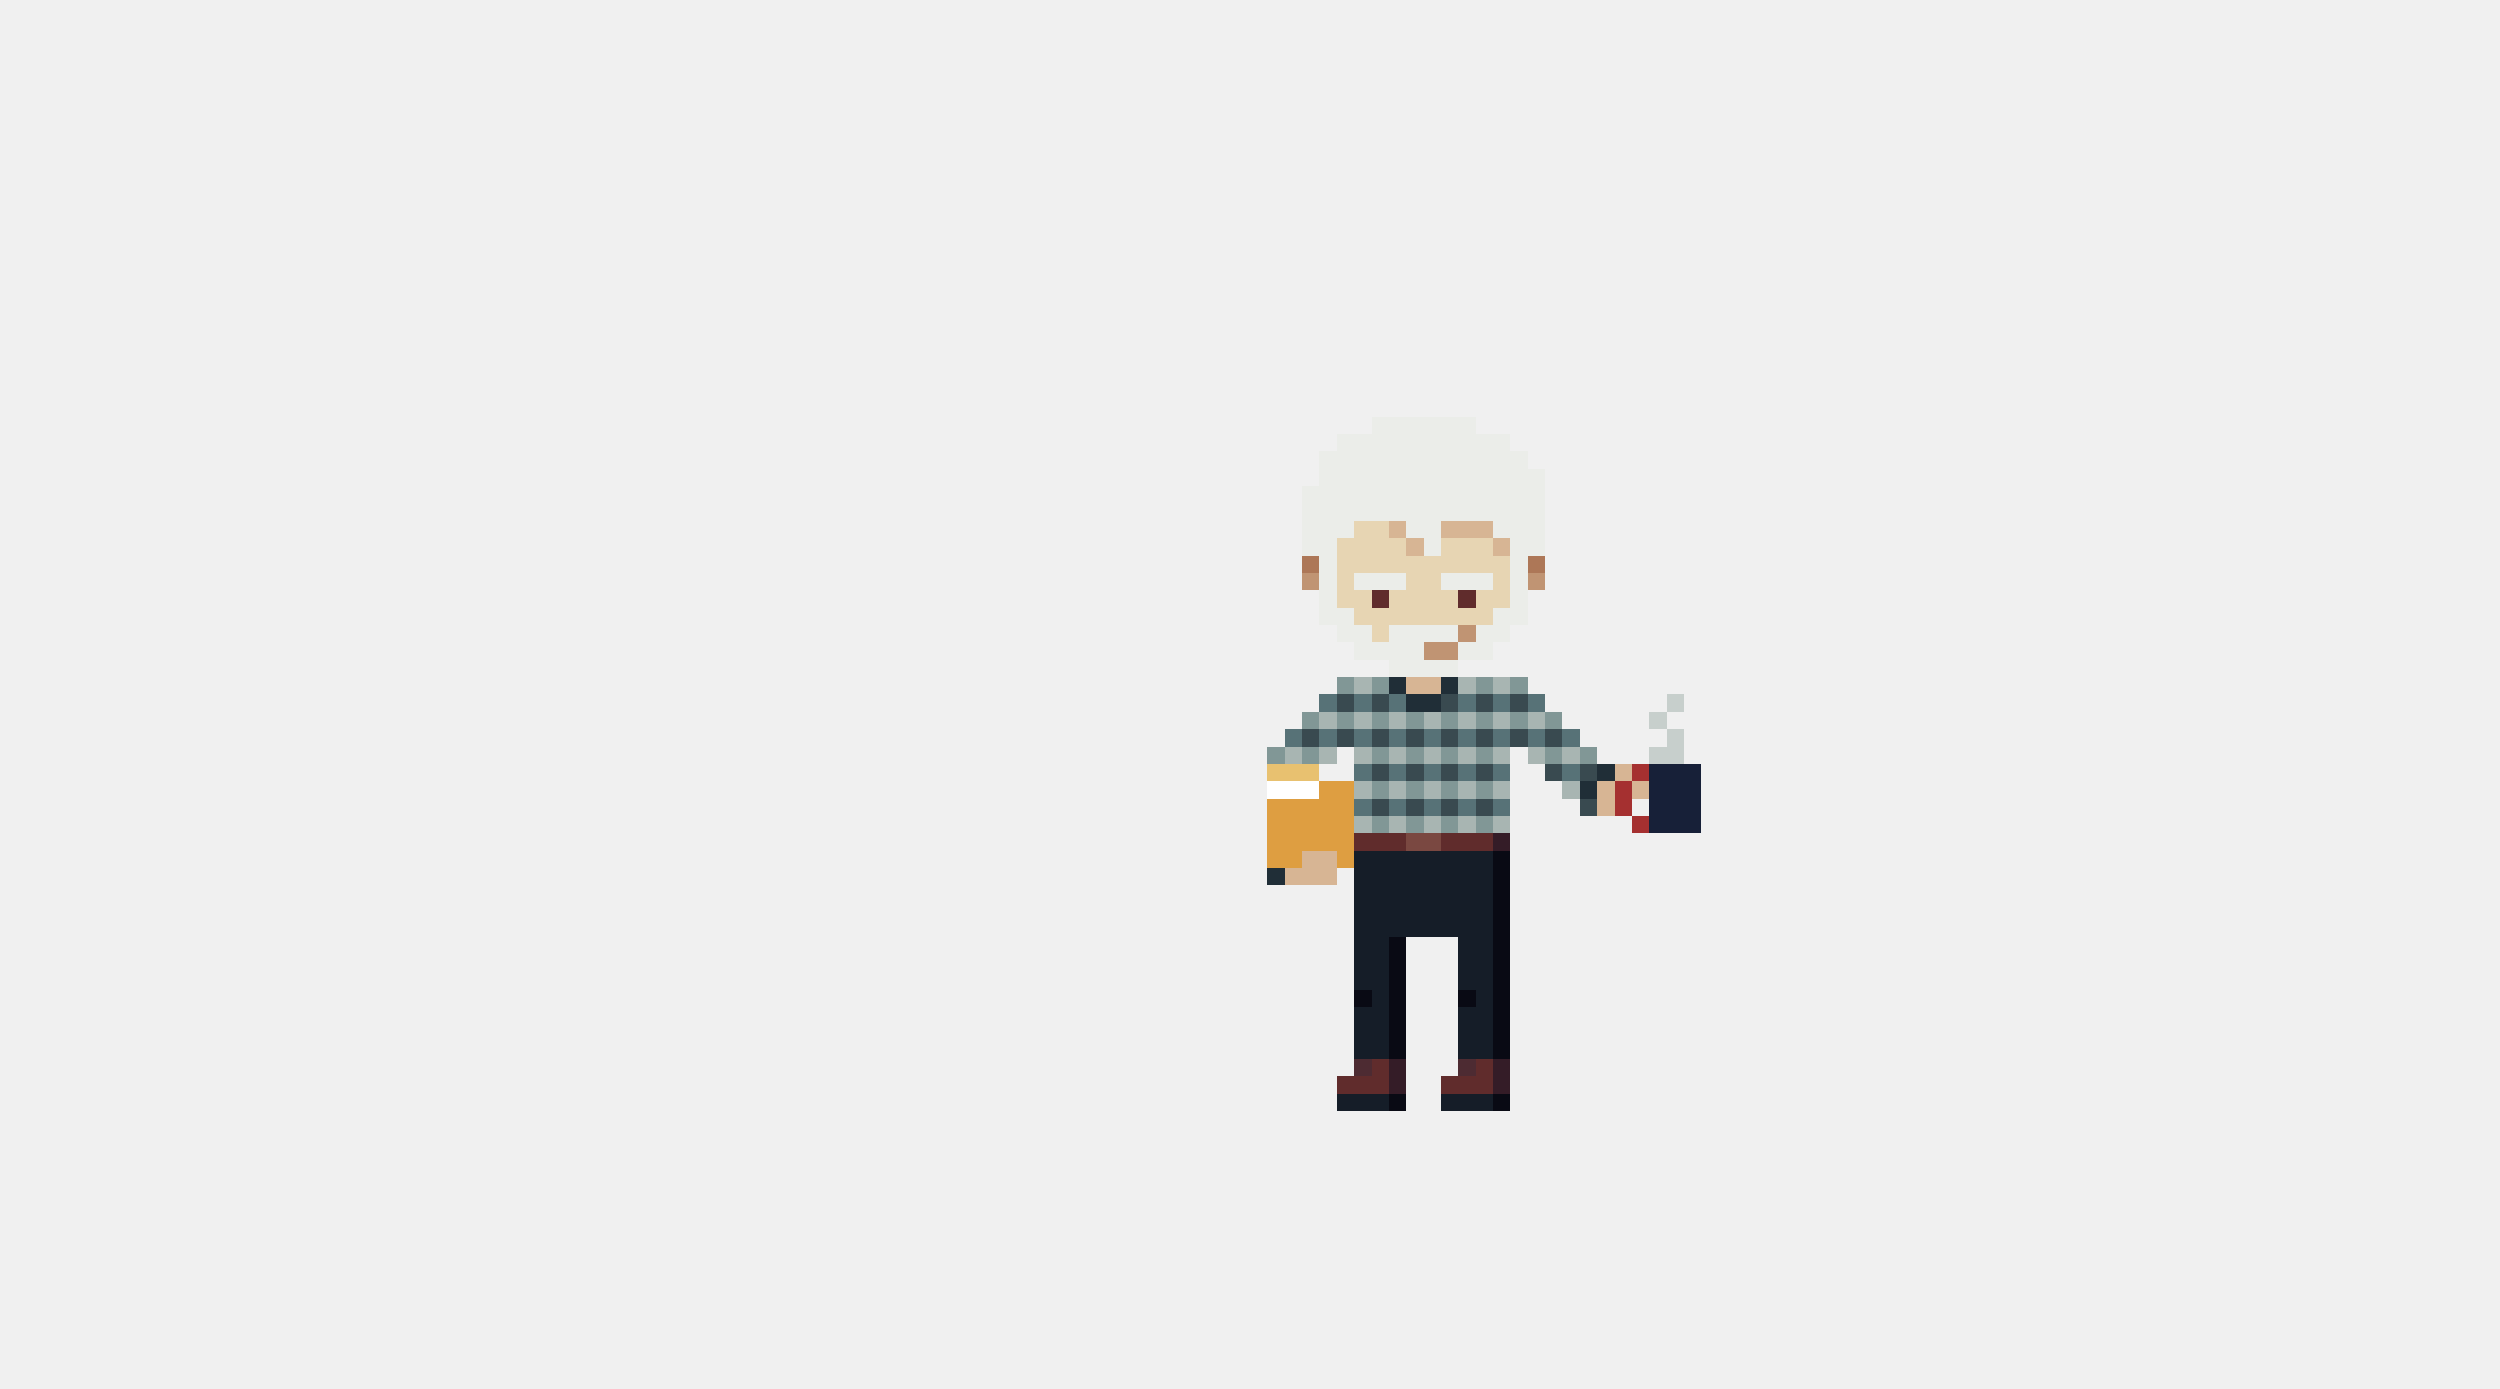
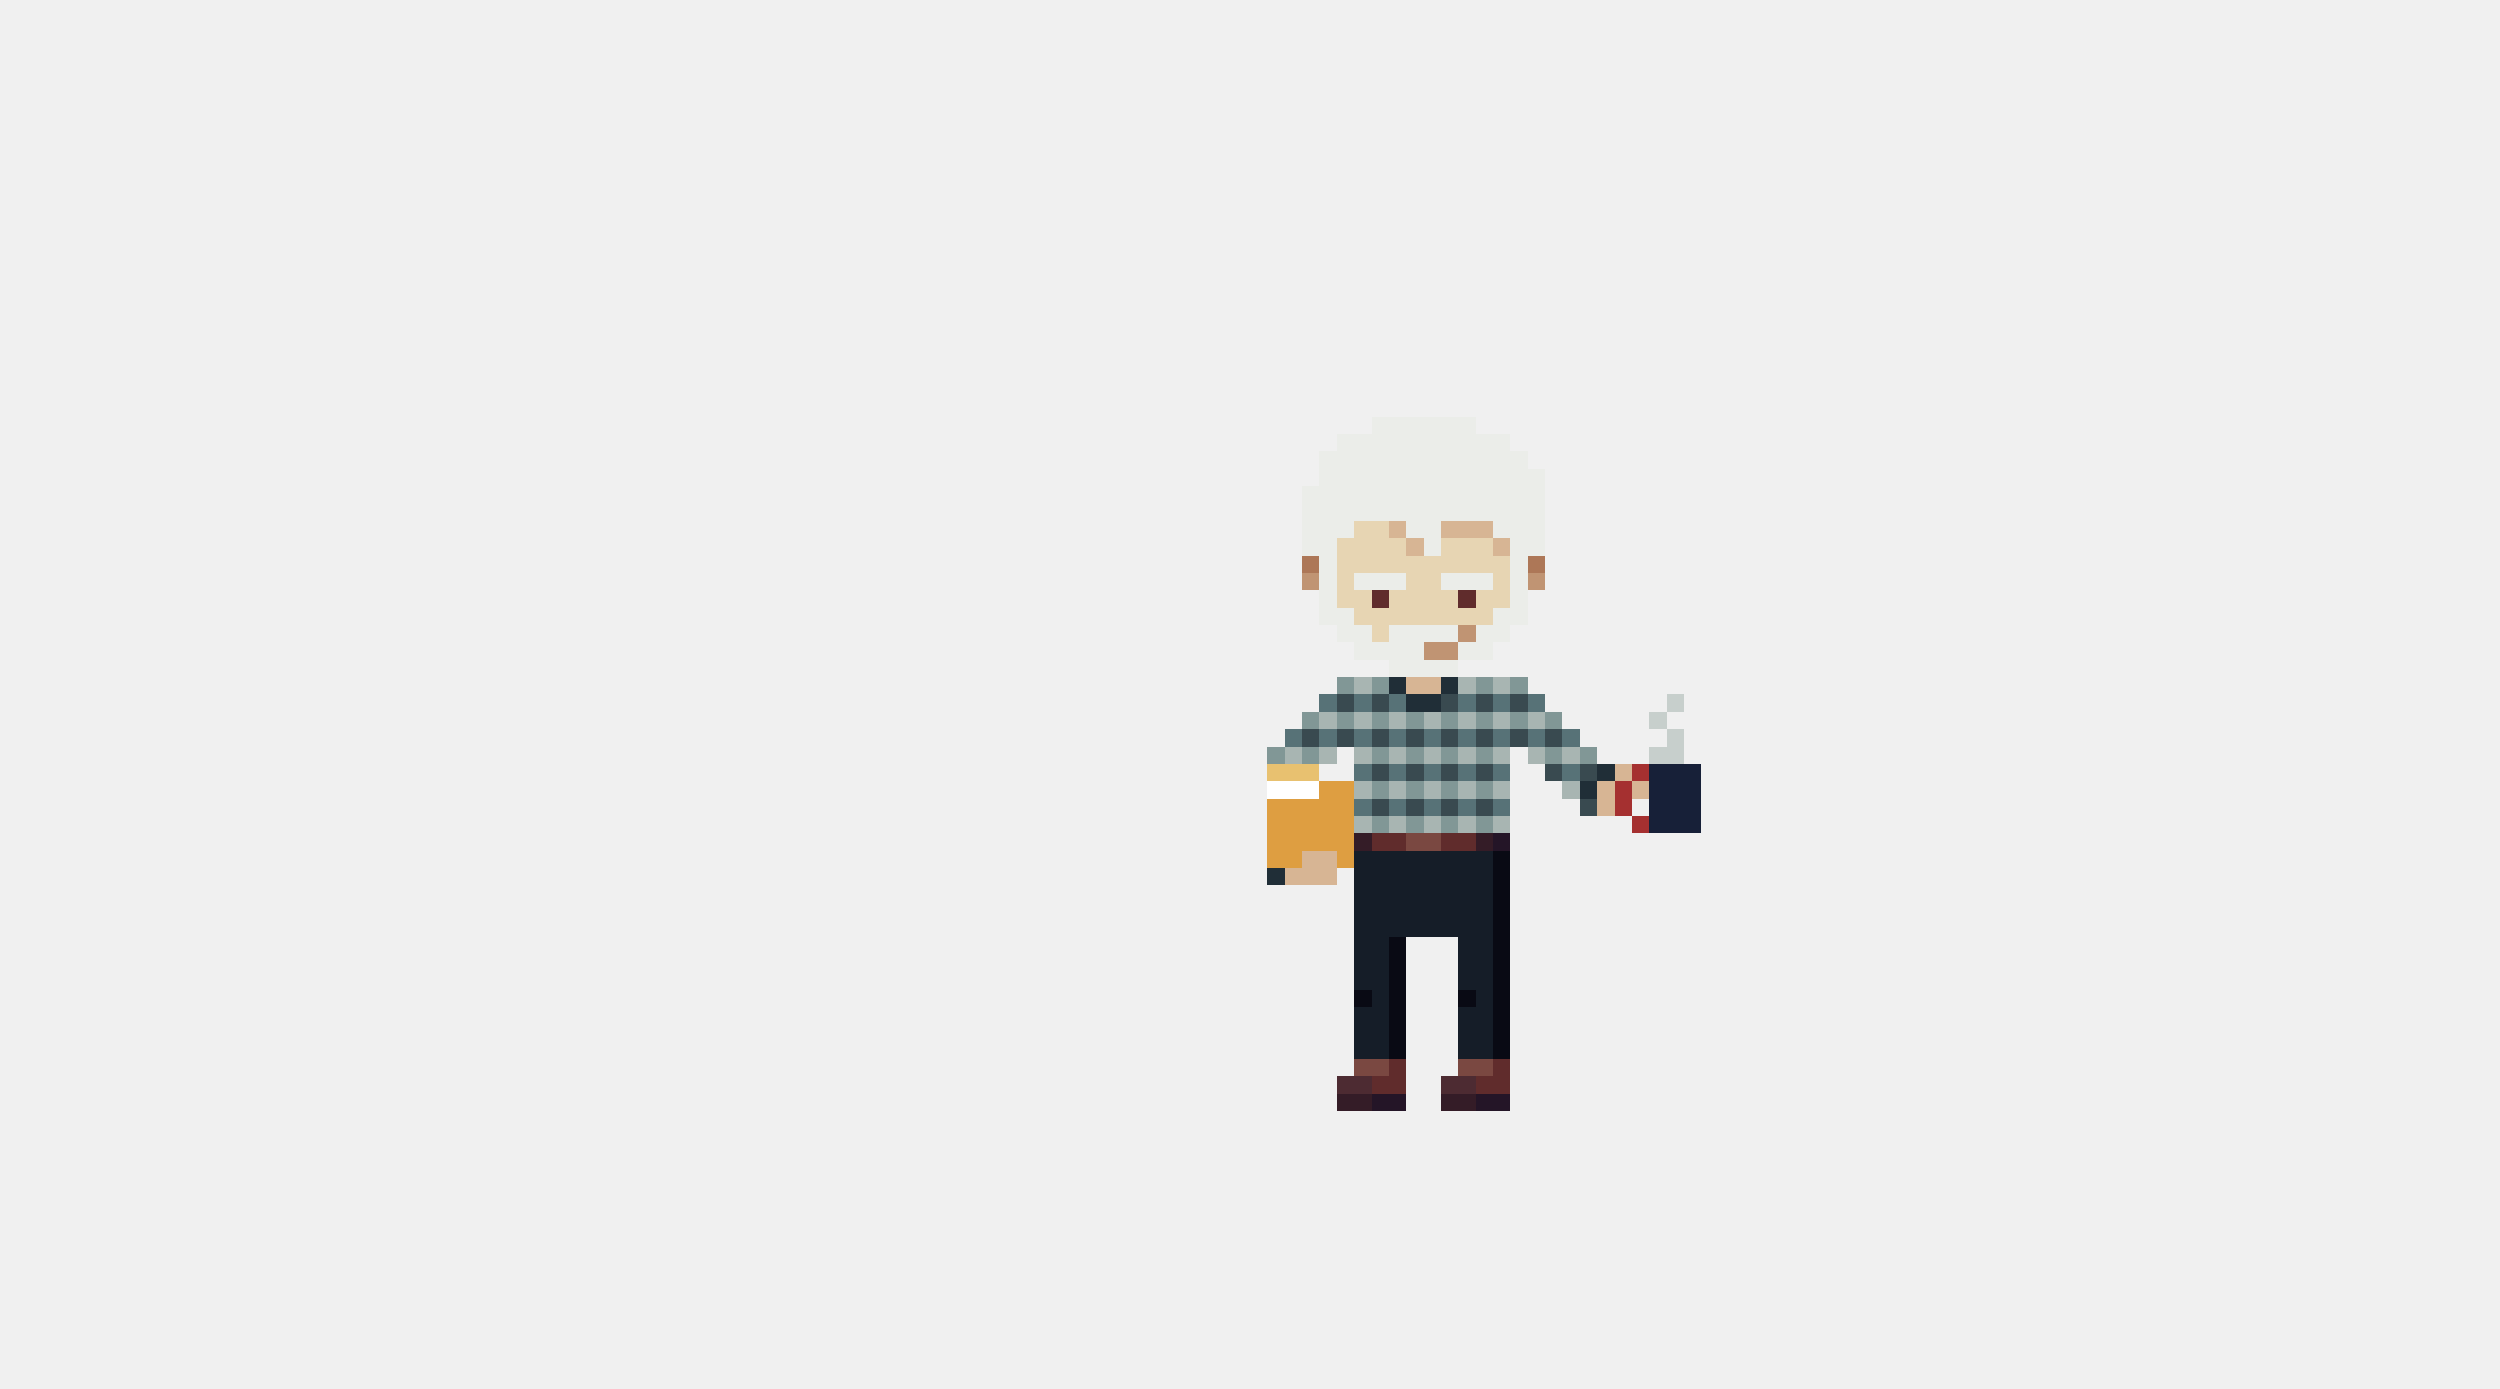
<svg xmlns="http://www.w3.org/2000/svg" version="1.1" width="144" height="80" shape-rendering="crispEdges">
  <rect x="79" y="24" width="1" height="1" fill="#EBEDE9" />
  <rect x="80" y="24" width="1" height="1" fill="#EBEDE9" />
  <rect x="81" y="24" width="1" height="1" fill="#EBEDE9" />
  <rect x="82" y="24" width="1" height="1" fill="#EBEDE9" />
  <rect x="83" y="24" width="1" height="1" fill="#EBEDE9" />
  <rect x="84" y="24" width="1" height="1" fill="#EBEDE9" />
  <rect x="77" y="25" width="1" height="1" fill="#EBEDE9" />
  <rect x="78" y="25" width="1" height="1" fill="#EBEDE9" />
  <rect x="79" y="25" width="1" height="1" fill="#EBEDE9" />
  <rect x="80" y="25" width="1" height="1" fill="#EBEDE9" />
  <rect x="81" y="25" width="1" height="1" fill="#EBEDE9" />
  <rect x="82" y="25" width="1" height="1" fill="#EBEDE9" />
  <rect x="83" y="25" width="1" height="1" fill="#EBEDE9" />
  <rect x="84" y="25" width="1" height="1" fill="#EBEDE9" />
  <rect x="85" y="25" width="1" height="1" fill="#EBEDE9" />
  <rect x="86" y="25" width="1" height="1" fill="#EBEDE9" />
  <rect x="76" y="26" width="1" height="1" fill="#EBEDE9" />
  <rect x="77" y="26" width="1" height="1" fill="#EBEDE9" />
  <rect x="78" y="26" width="1" height="1" fill="#EBEDE9" />
  <rect x="79" y="26" width="1" height="1" fill="#EBEDE9" />
  <rect x="80" y="26" width="1" height="1" fill="#EBEDE9" />
  <rect x="81" y="26" width="1" height="1" fill="#EBEDE9" />
  <rect x="82" y="26" width="1" height="1" fill="#EBEDE9" />
  <rect x="83" y="26" width="1" height="1" fill="#EBEDE9" />
  <rect x="84" y="26" width="1" height="1" fill="#EBEDE9" />
  <rect x="85" y="26" width="1" height="1" fill="#EBEDE9" />
  <rect x="86" y="26" width="1" height="1" fill="#EBEDE9" />
  <rect x="87" y="26" width="1" height="1" fill="#EBEDE9" />
  <rect x="76" y="27" width="1" height="1" fill="#EBEDE9" />
  <rect x="77" y="27" width="1" height="1" fill="#EBEDE9" />
  <rect x="78" y="27" width="1" height="1" fill="#EBEDE9" />
  <rect x="79" y="27" width="1" height="1" fill="#EBEDE9" />
  <rect x="80" y="27" width="1" height="1" fill="#EBEDE9" />
  <rect x="81" y="27" width="1" height="1" fill="#EBEDE9" />
  <rect x="82" y="27" width="1" height="1" fill="#EBEDE9" />
  <rect x="83" y="27" width="1" height="1" fill="#EBEDE9" />
  <rect x="84" y="27" width="1" height="1" fill="#EBEDE9" />
  <rect x="85" y="27" width="1" height="1" fill="#EBEDE9" />
  <rect x="86" y="27" width="1" height="1" fill="#EBEDE9" />
  <rect x="87" y="27" width="1" height="1" fill="#EBEDE9" />
  <rect x="88" y="27" width="1" height="1" fill="#EBEDE9" />
  <rect x="75" y="28" width="1" height="1" fill="#EBEDE9" />
  <rect x="76" y="28" width="1" height="1" fill="#EBEDE9" />
  <rect x="77" y="28" width="1" height="1" fill="#EBEDE9" />
  <rect x="78" y="28" width="1" height="1" fill="#EBEDE9" />
  <rect x="79" y="28" width="1" height="1" fill="#EBEDE9" />
  <rect x="80" y="28" width="1" height="1" fill="#EBEDE9" />
  <rect x="81" y="28" width="1" height="1" fill="#EBEDE9" />
  <rect x="82" y="28" width="1" height="1" fill="#EBEDE9" />
  <rect x="83" y="28" width="1" height="1" fill="#EBEDE9" />
  <rect x="84" y="28" width="1" height="1" fill="#EBEDE9" />
  <rect x="85" y="28" width="1" height="1" fill="#EBEDE9" />
  <rect x="86" y="28" width="1" height="1" fill="#EBEDE9" />
  <rect x="87" y="28" width="1" height="1" fill="#EBEDE9" />
  <rect x="88" y="28" width="1" height="1" fill="#EBEDE9" />
  <rect x="75" y="29" width="1" height="1" fill="#EBEDE9" />
  <rect x="76" y="29" width="1" height="1" fill="#EBEDE9" />
  <rect x="77" y="29" width="1" height="1" fill="#EBEDE9" />
  <rect x="78" y="29" width="1" height="1" fill="#EBEDE9" />
  <rect x="79" y="29" width="1" height="1" fill="#EBEDE9" />
  <rect x="80" y="29" width="1" height="1" fill="#EBEDE9" />
  <rect x="81" y="29" width="1" height="1" fill="#EBEDE9" />
  <rect x="82" y="29" width="1" height="1" fill="#EBEDE9" />
  <rect x="83" y="29" width="1" height="1" fill="#EBEDE9" />
  <rect x="84" y="29" width="1" height="1" fill="#EBEDE9" />
  <rect x="85" y="29" width="1" height="1" fill="#EBEDE9" />
  <rect x="86" y="29" width="1" height="1" fill="#EBEDE9" />
  <rect x="87" y="29" width="1" height="1" fill="#EBEDE9" />
  <rect x="88" y="29" width="1" height="1" fill="#EBEDE9" />
  <rect x="75" y="30" width="1" height="1" fill="#EBEDE9" />
  <rect x="76" y="30" width="1" height="1" fill="#EBEDE9" />
  <rect x="77" y="30" width="1" height="1" fill="#EBEDE9" />
  <rect x="78" y="30" width="1" height="1" fill="#E7D5B3" />
  <rect x="79" y="30" width="1" height="1" fill="#E7D5B3" />
  <rect x="80" y="30" width="1" height="1" fill="#D7B594" />
  <rect x="81" y="30" width="1" height="1" fill="#EBEDE9" />
  <rect x="82" y="30" width="1" height="1" fill="#EBEDE9" />
  <rect x="83" y="30" width="1" height="1" fill="#D7B594" />
  <rect x="84" y="30" width="1" height="1" fill="#D7B594" />
  <rect x="85" y="30" width="1" height="1" fill="#D7B594" />
  <rect x="86" y="30" width="1" height="1" fill="#EBEDE9" />
  <rect x="87" y="30" width="1" height="1" fill="#EBEDE9" />
  <rect x="88" y="30" width="1" height="1" fill="#EBEDE9" />
  <rect x="75" y="31" width="1" height="1" fill="#EBEDE9" />
  <rect x="76" y="31" width="1" height="1" fill="#EBEDE9" />
  <rect x="77" y="31" width="1" height="1" fill="#E7D5B3" />
  <rect x="78" y="31" width="1" height="1" fill="#E7D5B3" />
  <rect x="79" y="31" width="1" height="1" fill="#E7D5B3" />
  <rect x="80" y="31" width="1" height="1" fill="#E7D5B3" />
  <rect x="81" y="31" width="1" height="1" fill="#D7B594" />
  <rect x="82" y="31" width="1" height="1" fill="#EBEDE9" />
  <rect x="83" y="31" width="1" height="1" fill="#E7D5B3" />
  <rect x="84" y="31" width="1" height="1" fill="#E7D5B3" />
  <rect x="85" y="31" width="1" height="1" fill="#E7D5B3" />
  <rect x="86" y="31" width="1" height="1" fill="#D7B594" />
  <rect x="87" y="31" width="1" height="1" fill="#EBEDE9" />
  <rect x="88" y="31" width="1" height="1" fill="#EBEDE9" />
  <rect x="75" y="32" width="1" height="1" fill="#AD7757" />
  <rect x="76" y="32" width="1" height="1" fill="#EBEDE9" />
  <rect x="77" y="32" width="1" height="1" fill="#E7D5B3" />
  <rect x="78" y="32" width="1" height="1" fill="#E7D5B3" />
  <rect x="79" y="32" width="1" height="1" fill="#E7D5B3" />
  <rect x="80" y="32" width="1" height="1" fill="#E7D5B3" />
  <rect x="81" y="32" width="1" height="1" fill="#E7D5B3" />
  <rect x="82" y="32" width="1" height="1" fill="#E7D5B3" />
  <rect x="83" y="32" width="1" height="1" fill="#E7D5B3" />
  <rect x="84" y="32" width="1" height="1" fill="#E7D5B3" />
  <rect x="85" y="32" width="1" height="1" fill="#E7D5B3" />
  <rect x="86" y="32" width="1" height="1" fill="#E7D5B3" />
  <rect x="87" y="32" width="1" height="1" fill="#EBEDE9" />
  <rect x="88" y="32" width="1" height="1" fill="#AD7757" />
  <rect x="75" y="33" width="1" height="1" fill="#C09473" />
  <rect x="76" y="33" width="1" height="1" fill="#EBEDE9" />
  <rect x="77" y="33" width="1" height="1" fill="#E7D5B3" />
  <rect x="78" y="33" width="1" height="1" fill="#EBEDE9" />
  <rect x="79" y="33" width="1" height="1" fill="#EBEDE9" />
  <rect x="80" y="33" width="1" height="1" fill="#EBEDE9" />
  <rect x="81" y="33" width="1" height="1" fill="#E7D5B3" />
  <rect x="82" y="33" width="1" height="1" fill="#E7D5B3" />
  <rect x="83" y="33" width="1" height="1" fill="#EBEDE9" />
  <rect x="84" y="33" width="1" height="1" fill="#EBEDE9" />
  <rect x="85" y="33" width="1" height="1" fill="#EBEDE9" />
  <rect x="86" y="33" width="1" height="1" fill="#E7D5B3" />
  <rect x="87" y="33" width="1" height="1" fill="#EBEDE9" />
  <rect x="88" y="33" width="1" height="1" fill="#C09473" />
  <rect x="76" y="34" width="1" height="1" fill="#EBEDE9" />
  <rect x="77" y="34" width="1" height="1" fill="#E7D5B3" />
  <rect x="78" y="34" width="1" height="1" fill="#E7D5B3" />
  <rect x="79" y="34" width="1" height="1" fill="#602C2C" />
  <rect x="80" y="34" width="1" height="1" fill="#E7D5B3" />
  <rect x="81" y="34" width="1" height="1" fill="#E7D5B3" />
  <rect x="82" y="34" width="1" height="1" fill="#E7D5B3" />
  <rect x="83" y="34" width="1" height="1" fill="#E7D5B3" />
  <rect x="84" y="34" width="1" height="1" fill="#602C2C" />
  <rect x="85" y="34" width="1" height="1" fill="#E7D5B3" />
  <rect x="86" y="34" width="1" height="1" fill="#E7D5B3" />
  <rect x="87" y="34" width="1" height="1" fill="#EBEDE9" />
  <rect x="76" y="35" width="1" height="1" fill="#EBEDE9" />
  <rect x="77" y="35" width="1" height="1" fill="#EBEDE9" />
  <rect x="78" y="35" width="1" height="1" fill="#E7D5B3" />
  <rect x="79" y="35" width="1" height="1" fill="#E7D5B3" />
  <rect x="80" y="35" width="1" height="1" fill="#E7D5B3" />
  <rect x="81" y="35" width="1" height="1" fill="#E7D5B3" />
  <rect x="82" y="35" width="1" height="1" fill="#E7D5B3" />
  <rect x="83" y="35" width="1" height="1" fill="#E7D5B3" />
  <rect x="84" y="35" width="1" height="1" fill="#E7D5B3" />
  <rect x="85" y="35" width="1" height="1" fill="#E7D5B3" />
  <rect x="86" y="35" width="1" height="1" fill="#EBEDE9" />
  <rect x="87" y="35" width="1" height="1" fill="#EBEDE9" />
  <rect x="77" y="36" width="1" height="1" fill="#EBEDE9" />
  <rect x="78" y="36" width="1" height="1" fill="#EBEDE9" />
  <rect x="79" y="36" width="1" height="1" fill="#E7D5B3" />
  <rect x="80" y="36" width="1" height="1" fill="#EBEDE9" />
  <rect x="81" y="36" width="1" height="1" fill="#EBEDE9" />
  <rect x="82" y="36" width="1" height="1" fill="#EBEDE9" />
  <rect x="83" y="36" width="1" height="1" fill="#EBEDE9" />
  <rect x="84" y="36" width="1" height="1" fill="#C09473" />
  <rect x="85" y="36" width="1" height="1" fill="#EBEDE9" />
  <rect x="86" y="36" width="1" height="1" fill="#EBEDE9" />
  <rect x="78" y="37" width="1" height="1" fill="#EBEDE9" />
  <rect x="79" y="37" width="1" height="1" fill="#EBEDE9" />
  <rect x="80" y="37" width="1" height="1" fill="#EBEDE9" />
  <rect x="81" y="37" width="1" height="1" fill="#EBEDE9" />
  <rect x="82" y="37" width="1" height="1" fill="#C09473" />
  <rect x="83" y="37" width="1" height="1" fill="#C09473" />
  <rect x="84" y="37" width="1" height="1" fill="#EBEDE9" />
  <rect x="85" y="37" width="1" height="1" fill="#EBEDE9" />
  <rect x="80" y="38" width="1" height="1" fill="#EBEDE9" />
  <rect x="81" y="38" width="1" height="1" fill="#EBEDE9" />
  <rect x="82" y="38" width="1" height="1" fill="#EBEDE9" />
  <rect x="83" y="38" width="1" height="1" fill="#EBEDE9" />
  <rect x="77" y="39" width="1" height="1" fill="#819796" />
  <rect x="78" y="39" width="1" height="1" fill="#A8B5B2" />
  <rect x="79" y="39" width="1" height="1" fill="#819796" />
  <rect x="80" y="39" width="1" height="1" fill="#202E37" />
  <rect x="81" y="39" width="1" height="1" fill="#D7B594" />
  <rect x="82" y="39" width="1" height="1" fill="#D7B594" />
  <rect x="83" y="39" width="1" height="1" fill="#202E37" />
  <rect x="84" y="39" width="1" height="1" fill="#A8B5B2" />
  <rect x="85" y="39" width="1" height="1" fill="#819796" />
  <rect x="86" y="39" width="1" height="1" fill="#A8B5B2" />
  <rect x="87" y="39" width="1" height="1" fill="#819796" />
  <rect x="76" y="40" width="1" height="1" fill="#577277" />
  <rect x="77" y="40" width="1" height="1" fill="#394A50" />
  <rect x="78" y="40" width="1" height="1" fill="#577277" />
  <rect x="79" y="40" width="1" height="1" fill="#394A50" />
  <rect x="80" y="40" width="1" height="1" fill="#577277" />
  <rect x="81" y="40" width="1" height="1" fill="#202E37" />
  <rect x="82" y="40" width="1" height="1" fill="#202E37" />
  <rect x="83" y="40" width="1" height="1" fill="#394A50" />
  <rect x="84" y="40" width="1" height="1" fill="#577277" />
  <rect x="85" y="40" width="1" height="1" fill="#394A50" />
  <rect x="86" y="40" width="1" height="1" fill="#577277" />
  <rect x="87" y="40" width="1" height="1" fill="#394A50" />
  <rect x="88" y="40" width="1" height="1" fill="#577277" />
  <rect x="96" y="40" width="1" height="1" fill="#C7CFCC" />
  <rect x="75" y="41" width="1" height="1" fill="#819796" />
  <rect x="76" y="41" width="1" height="1" fill="#A8B5B2" />
  <rect x="77" y="41" width="1" height="1" fill="#819796" />
  <rect x="78" y="41" width="1" height="1" fill="#A8B5B2" />
  <rect x="79" y="41" width="1" height="1" fill="#819796" />
  <rect x="80" y="41" width="1" height="1" fill="#A8B5B2" />
  <rect x="81" y="41" width="1" height="1" fill="#819796" />
  <rect x="82" y="41" width="1" height="1" fill="#A8B5B2" />
  <rect x="83" y="41" width="1" height="1" fill="#819796" />
  <rect x="84" y="41" width="1" height="1" fill="#A8B5B2" />
  <rect x="85" y="41" width="1" height="1" fill="#819796" />
  <rect x="86" y="41" width="1" height="1" fill="#A8B5B2" />
  <rect x="87" y="41" width="1" height="1" fill="#819796" />
  <rect x="88" y="41" width="1" height="1" fill="#A8B5B2" />
  <rect x="89" y="41" width="1" height="1" fill="#819796" />
  <rect x="95" y="41" width="1" height="1" fill="#C7CFCC" />
  <rect x="74" y="42" width="1" height="1" fill="#577277" />
  <rect x="75" y="42" width="1" height="1" fill="#394A50" />
  <rect x="76" y="42" width="1" height="1" fill="#577277" />
  <rect x="77" y="42" width="1" height="1" fill="#394A50" />
  <rect x="78" y="42" width="1" height="1" fill="#577277" />
  <rect x="79" y="42" width="1" height="1" fill="#394A50" />
  <rect x="80" y="42" width="1" height="1" fill="#577277" />
  <rect x="81" y="42" width="1" height="1" fill="#394A50" />
  <rect x="82" y="42" width="1" height="1" fill="#577277" />
  <rect x="83" y="42" width="1" height="1" fill="#394A50" />
  <rect x="84" y="42" width="1" height="1" fill="#577277" />
  <rect x="85" y="42" width="1" height="1" fill="#394A50" />
  <rect x="86" y="42" width="1" height="1" fill="#577277" />
  <rect x="87" y="42" width="1" height="1" fill="#394A50" />
  <rect x="88" y="42" width="1" height="1" fill="#577277" />
  <rect x="89" y="42" width="1" height="1" fill="#394A50" />
  <rect x="90" y="42" width="1" height="1" fill="#577277" />
  <rect x="96" y="42" width="1" height="1" fill="#C7CFCC" />
  <rect x="73" y="43" width="1" height="1" fill="#819796" />
  <rect x="74" y="43" width="1" height="1" fill="#A8B5B2" />
  <rect x="75" y="43" width="1" height="1" fill="#819796" />
  <rect x="76" y="43" width="1" height="1" fill="#A8B5B2" />
  <rect x="78" y="43" width="1" height="1" fill="#A8B5B2" />
  <rect x="79" y="43" width="1" height="1" fill="#819796" />
  <rect x="80" y="43" width="1" height="1" fill="#A8B5B2" />
  <rect x="81" y="43" width="1" height="1" fill="#819796" />
  <rect x="82" y="43" width="1" height="1" fill="#A8B5B2" />
  <rect x="83" y="43" width="1" height="1" fill="#819796" />
  <rect x="84" y="43" width="1" height="1" fill="#A8B5B2" />
  <rect x="85" y="43" width="1" height="1" fill="#819796" />
  <rect x="86" y="43" width="1" height="1" fill="#A8B5B2" />
  <rect x="88" y="43" width="1" height="1" fill="#A8B5B2" />
  <rect x="89" y="43" width="1" height="1" fill="#819796" />
  <rect x="90" y="43" width="1" height="1" fill="#A8B5B2" />
  <rect x="91" y="43" width="1" height="1" fill="#819796" />
  <rect x="95" y="43" width="1" height="1" fill="#C7CFCC" />
  <rect x="96" y="43" width="1" height="1" fill="#C7CFCC" />
  <rect x="73" y="44" width="1" height="1" fill="#E8C170" />
  <rect x="74" y="44" width="1" height="1" fill="#E8C170" />
  <rect x="75" y="44" width="1" height="1" fill="#E8C170" />
  <rect x="78" y="44" width="1" height="1" fill="#577277" />
  <rect x="79" y="44" width="1" height="1" fill="#394A50" />
  <rect x="80" y="44" width="1" height="1" fill="#577277" />
  <rect x="81" y="44" width="1" height="1" fill="#394A50" />
  <rect x="82" y="44" width="1" height="1" fill="#577277" />
  <rect x="83" y="44" width="1" height="1" fill="#394A50" />
  <rect x="84" y="44" width="1" height="1" fill="#577277" />
  <rect x="85" y="44" width="1" height="1" fill="#394A50" />
  <rect x="86" y="44" width="1" height="1" fill="#577277" />
  <rect x="89" y="44" width="1" height="1" fill="#394A50" />
  <rect x="90" y="44" width="1" height="1" fill="#577277" />
  <rect x="91" y="44" width="1" height="1" fill="#394A50" />
  <rect x="92" y="44" width="1" height="1" fill="#202E37" />
  <rect x="93" y="44" width="1" height="1" fill="#D7B594" />
  <rect x="94" y="44" width="1" height="1" fill="#A53030" />
  <rect x="95" y="44" width="1" height="1" fill="#172038" />
  <rect x="96" y="44" width="1" height="1" fill="#172038" />
  <rect x="97" y="44" width="1" height="1" fill="#172038" />
  <rect x="73" y="45" width="1" height="1" fill="#FFFFFF" />
  <rect x="74" y="45" width="1" height="1" fill="#FFFFFF" />
  <rect x="75" y="45" width="1" height="1" fill="#FFFFFF" />
  <rect x="76" y="45" width="1" height="1" fill="#DE9E41" />
  <rect x="77" y="45" width="1" height="1" fill="#DE9E41" />
  <rect x="78" y="45" width="1" height="1" fill="#A8B5B2" />
  <rect x="79" y="45" width="1" height="1" fill="#819796" />
  <rect x="80" y="45" width="1" height="1" fill="#A8B5B2" />
  <rect x="81" y="45" width="1" height="1" fill="#819796" />
  <rect x="82" y="45" width="1" height="1" fill="#A8B5B2" />
  <rect x="83" y="45" width="1" height="1" fill="#819796" />
  <rect x="84" y="45" width="1" height="1" fill="#A8B5B2" />
  <rect x="85" y="45" width="1" height="1" fill="#819796" />
  <rect x="86" y="45" width="1" height="1" fill="#A8B5B2" />
  <rect x="90" y="45" width="1" height="1" fill="#A8B5B2" />
  <rect x="91" y="45" width="1" height="1" fill="#202E37" />
  <rect x="92" y="45" width="1" height="1" fill="#D7B594" />
  <rect x="93" y="45" width="1" height="1" fill="#A53030" />
  <rect x="94" y="45" width="1" height="1" fill="#D7B594" />
  <rect x="95" y="45" width="1" height="1" fill="#172038" />
  <rect x="96" y="45" width="1" height="1" fill="#172038" />
  <rect x="97" y="45" width="1" height="1" fill="#172038" />
  <rect x="73" y="46" width="1" height="1" fill="#DE9E41" />
  <rect x="74" y="46" width="1" height="1" fill="#DE9E41" />
  <rect x="75" y="46" width="1" height="1" fill="#DE9E41" />
  <rect x="76" y="46" width="1" height="1" fill="#DE9E41" />
  <rect x="77" y="46" width="1" height="1" fill="#DE9E41" />
  <rect x="78" y="46" width="1" height="1" fill="#577277" />
  <rect x="79" y="46" width="1" height="1" fill="#394A50" />
  <rect x="80" y="46" width="1" height="1" fill="#577277" />
  <rect x="81" y="46" width="1" height="1" fill="#394A50" />
  <rect x="82" y="46" width="1" height="1" fill="#577277" />
  <rect x="83" y="46" width="1" height="1" fill="#394A50" />
  <rect x="84" y="46" width="1" height="1" fill="#577277" />
  <rect x="85" y="46" width="1" height="1" fill="#394A50" />
  <rect x="86" y="46" width="1" height="1" fill="#577277" />
  <rect x="91" y="46" width="1" height="1" fill="#394A50" />
  <rect x="92" y="46" width="1" height="1" fill="#D7B594" />
  <rect x="93" y="46" width="1" height="1" fill="#A53030" />
  <rect x="95" y="46" width="1" height="1" fill="#172038" />
  <rect x="96" y="46" width="1" height="1" fill="#172038" />
  <rect x="97" y="46" width="1" height="1" fill="#172038" />
  <rect x="73" y="47" width="1" height="1" fill="#DE9E41" />
  <rect x="74" y="47" width="1" height="1" fill="#DE9E41" />
  <rect x="75" y="47" width="1" height="1" fill="#DE9E41" />
  <rect x="76" y="47" width="1" height="1" fill="#DE9E41" />
  <rect x="77" y="47" width="1" height="1" fill="#DE9E41" />
  <rect x="78" y="47" width="1" height="1" fill="#A8B5B2" />
  <rect x="79" y="47" width="1" height="1" fill="#819796" />
  <rect x="80" y="47" width="1" height="1" fill="#A8B5B2" />
  <rect x="81" y="47" width="1" height="1" fill="#819796" />
  <rect x="82" y="47" width="1" height="1" fill="#A8B5B2" />
  <rect x="83" y="47" width="1" height="1" fill="#819796" />
  <rect x="84" y="47" width="1" height="1" fill="#A8B5B2" />
  <rect x="85" y="47" width="1" height="1" fill="#819796" />
  <rect x="86" y="47" width="1" height="1" fill="#A8B5B2" />
  <rect x="94" y="47" width="1" height="1" fill="#A53030" />
  <rect x="95" y="47" width="1" height="1" fill="#172038" />
  <rect x="96" y="47" width="1" height="1" fill="#172038" />
  <rect x="97" y="47" width="1" height="1" fill="#172038" />
  <rect x="73" y="48" width="1" height="1" fill="#DE9E41" />
  <rect x="74" y="48" width="1" height="1" fill="#DE9E41" />
  <rect x="75" y="48" width="1" height="1" fill="#DE9E41" />
  <rect x="76" y="48" width="1" height="1" fill="#DE9E41" />
  <rect x="77" y="48" width="1" height="1" fill="#DE9E41" />
-   <rect x="78" y="48" width="1" height="1" fill="#602C2C" />
+   <rect x="78" y="48" width="1" height="1" fill="#341C27" />
  <rect x="79" y="48" width="1" height="1" fill="#602C2C" />
  <rect x="80" y="48" width="1" height="1" fill="#602C2C" />
  <rect x="81" y="48" width="1" height="1" fill="#7A4841" />
  <rect x="82" y="48" width="1" height="1" fill="#7A4841" />
  <rect x="83" y="48" width="1" height="1" fill="#602C2C" />
  <rect x="84" y="48" width="1" height="1" fill="#602C2C" />
-   <rect x="85" y="48" width="1" height="1" fill="#602C2C" />
-   <rect x="86" y="48" width="1" height="1" fill="#341C27" />
+   <rect x="85" y="48" width="1" height="1" fill="#341C27" />
+   <rect x="86" y="48" width="1" height="1" fill="#241527" />
  <rect x="73" y="49" width="1" height="1" fill="#DE9E41" />
  <rect x="74" y="49" width="1" height="1" fill="#DE9E41" />
  <rect x="75" y="49" width="1" height="1" fill="#D7B594" />
  <rect x="76" y="49" width="1" height="1" fill="#D7B594" />
  <rect x="77" y="49" width="1" height="1" fill="#DE9E41" />
  <rect x="78" y="49" width="1" height="1" fill="#151D28" />
  <rect x="79" y="49" width="1" height="1" fill="#151D28" />
  <rect x="80" y="49" width="1" height="1" fill="#151D28" />
  <rect x="81" y="49" width="1" height="1" fill="#151D28" />
  <rect x="82" y="49" width="1" height="1" fill="#151D28" />
  <rect x="83" y="49" width="1" height="1" fill="#151D28" />
  <rect x="84" y="49" width="1" height="1" fill="#151D28" />
  <rect x="85" y="49" width="1" height="1" fill="#151D28" />
  <rect x="86" y="49" width="1" height="1" fill="#090A14" />
  <rect x="73" y="50" width="1" height="1" fill="#202E37" />
  <rect x="74" y="50" width="1" height="1" fill="#D7B594" />
  <rect x="75" y="50" width="1" height="1" fill="#D7B594" />
  <rect x="76" y="50" width="1" height="1" fill="#D7B594" />
  <rect x="78" y="50" width="1" height="1" fill="#151D28" />
  <rect x="79" y="50" width="1" height="1" fill="#151D28" />
  <rect x="80" y="50" width="1" height="1" fill="#151D28" />
  <rect x="81" y="50" width="1" height="1" fill="#151D28" />
  <rect x="82" y="50" width="1" height="1" fill="#151D28" />
  <rect x="83" y="50" width="1" height="1" fill="#151D28" />
  <rect x="84" y="50" width="1" height="1" fill="#151D28" />
  <rect x="85" y="50" width="1" height="1" fill="#151D28" />
  <rect x="86" y="50" width="1" height="1" fill="#090A14" />
  <rect x="78" y="51" width="1" height="1" fill="#151D28" />
  <rect x="79" y="51" width="1" height="1" fill="#151D28" />
  <rect x="80" y="51" width="1" height="1" fill="#151D28" />
  <rect x="81" y="51" width="1" height="1" fill="#151D28" />
  <rect x="82" y="51" width="1" height="1" fill="#151D28" />
  <rect x="83" y="51" width="1" height="1" fill="#151D28" />
  <rect x="84" y="51" width="1" height="1" fill="#151D28" />
  <rect x="85" y="51" width="1" height="1" fill="#151D28" />
  <rect x="86" y="51" width="1" height="1" fill="#090A14" />
  <rect x="78" y="52" width="1" height="1" fill="#151D28" />
  <rect x="79" y="52" width="1" height="1" fill="#151D28" />
  <rect x="80" y="52" width="1" height="1" fill="#151D28" />
  <rect x="81" y="52" width="1" height="1" fill="#151D28" />
  <rect x="82" y="52" width="1" height="1" fill="#151D28" />
  <rect x="83" y="52" width="1" height="1" fill="#151D28" />
  <rect x="84" y="52" width="1" height="1" fill="#151D28" />
  <rect x="85" y="52" width="1" height="1" fill="#151D28" />
  <rect x="86" y="52" width="1" height="1" fill="#090A14" />
  <rect x="78" y="53" width="1" height="1" fill="#151D28" />
  <rect x="79" y="53" width="1" height="1" fill="#151D28" />
  <rect x="80" y="53" width="1" height="1" fill="#151D28" />
  <rect x="81" y="53" width="1" height="1" fill="#151D28" />
  <rect x="82" y="53" width="1" height="1" fill="#151D28" />
  <rect x="83" y="53" width="1" height="1" fill="#151D28" />
  <rect x="84" y="53" width="1" height="1" fill="#151D28" />
  <rect x="85" y="53" width="1" height="1" fill="#151D28" />
  <rect x="86" y="53" width="1" height="1" fill="#090A14" />
  <rect x="78" y="54" width="1" height="1" fill="#151D28" />
  <rect x="79" y="54" width="1" height="1" fill="#151D28" />
  <rect x="80" y="54" width="1" height="1" fill="#090A14" />
  <rect x="84" y="54" width="1" height="1" fill="#151D28" />
  <rect x="85" y="54" width="1" height="1" fill="#151D28" />
  <rect x="86" y="54" width="1" height="1" fill="#090A14" />
  <rect x="78" y="55" width="1" height="1" fill="#151D28" />
  <rect x="79" y="55" width="1" height="1" fill="#151D28" />
  <rect x="80" y="55" width="1" height="1" fill="#090A14" />
  <rect x="84" y="55" width="1" height="1" fill="#151D28" />
  <rect x="85" y="55" width="1" height="1" fill="#151D28" />
  <rect x="86" y="55" width="1" height="1" fill="#090A14" />
  <rect x="78" y="56" width="1" height="1" fill="#151D28" />
  <rect x="79" y="56" width="1" height="1" fill="#151D28" />
  <rect x="80" y="56" width="1" height="1" fill="#090A14" />
  <rect x="84" y="56" width="1" height="1" fill="#151D28" />
  <rect x="85" y="56" width="1" height="1" fill="#151D28" />
  <rect x="86" y="56" width="1" height="1" fill="#090A14" />
  <rect x="78" y="57" width="1" height="1" fill="#090A14" />
  <rect x="79" y="57" width="1" height="1" fill="#151D28" />
  <rect x="80" y="57" width="1" height="1" fill="#090A14" />
  <rect x="84" y="57" width="1" height="1" fill="#090A14" />
  <rect x="85" y="57" width="1" height="1" fill="#151D28" />
  <rect x="86" y="57" width="1" height="1" fill="#090A14" />
  <rect x="78" y="58" width="1" height="1" fill="#151D28" />
  <rect x="79" y="58" width="1" height="1" fill="#151D28" />
  <rect x="80" y="58" width="1" height="1" fill="#090A14" />
  <rect x="84" y="58" width="1" height="1" fill="#151D28" />
  <rect x="85" y="58" width="1" height="1" fill="#151D28" />
  <rect x="86" y="58" width="1" height="1" fill="#090A14" />
  <rect x="78" y="59" width="1" height="1" fill="#151D28" />
  <rect x="79" y="59" width="1" height="1" fill="#151D28" />
  <rect x="80" y="59" width="1" height="1" fill="#090A14" />
  <rect x="84" y="59" width="1" height="1" fill="#151D28" />
  <rect x="85" y="59" width="1" height="1" fill="#151D28" />
  <rect x="86" y="59" width="1" height="1" fill="#090A14" />
  <rect x="78" y="60" width="1" height="1" fill="#151D28" />
  <rect x="79" y="60" width="1" height="1" fill="#151D28" />
  <rect x="80" y="60" width="1" height="1" fill="#090A14" />
  <rect x="84" y="60" width="1" height="1" fill="#151D28" />
  <rect x="85" y="60" width="1" height="1" fill="#151D28" />
  <rect x="86" y="60" width="1" height="1" fill="#090A14" />
-   <rect x="78" y="61" width="1" height="1" fill="#4D2B32" />
-   <rect x="79" y="61" width="1" height="1" fill="#602C2C" />
-   <rect x="80" y="61" width="1" height="1" fill="#341C27" />
-   <rect x="84" y="61" width="1" height="1" fill="#4D2B32" />
-   <rect x="85" y="61" width="1" height="1" fill="#602C2C" />
-   <rect x="86" y="61" width="1" height="1" fill="#341C27" />
-   <rect x="77" y="62" width="1" height="1" fill="#602C2C" />
-   <rect x="78" y="62" width="1" height="1" fill="#602C2C" />
+   <rect x="78" y="61" width="1" height="1" fill="#7A4841" />
+   <rect x="79" y="61" width="1" height="1" fill="#7A4841" />
+   <rect x="80" y="61" width="1" height="1" fill="#602C2C" />
+   <rect x="84" y="61" width="1" height="1" fill="#7A4841" />
+   <rect x="85" y="61" width="1" height="1" fill="#7A4841" />
+   <rect x="86" y="61" width="1" height="1" fill="#602C2C" />
+   <rect x="77" y="62" width="1" height="1" fill="#4D2B32" />
+   <rect x="78" y="62" width="1" height="1" fill="#4D2B32" />
  <rect x="79" y="62" width="1" height="1" fill="#602C2C" />
-   <rect x="80" y="62" width="1" height="1" fill="#341C27" />
-   <rect x="83" y="62" width="1" height="1" fill="#602C2C" />
-   <rect x="84" y="62" width="1" height="1" fill="#602C2C" />
+   <rect x="80" y="62" width="1" height="1" fill="#602C2C" />
+   <rect x="83" y="62" width="1" height="1" fill="#4D2B32" />
+   <rect x="84" y="62" width="1" height="1" fill="#4D2B32" />
  <rect x="85" y="62" width="1" height="1" fill="#602C2C" />
-   <rect x="86" y="62" width="1" height="1" fill="#341C27" />
-   <rect x="77" y="63" width="1" height="1" fill="#151D28" />
-   <rect x="78" y="63" width="1" height="1" fill="#151D28" />
-   <rect x="79" y="63" width="1" height="1" fill="#151D28" />
-   <rect x="80" y="63" width="1" height="1" fill="#090A14" />
-   <rect x="83" y="63" width="1" height="1" fill="#151D28" />
-   <rect x="84" y="63" width="1" height="1" fill="#151D28" />
-   <rect x="85" y="63" width="1" height="1" fill="#151D28" />
-   <rect x="86" y="63" width="1" height="1" fill="#090A14" />
+   <rect x="86" y="62" width="1" height="1" fill="#602C2C" />
+   <rect x="77" y="63" width="1" height="1" fill="#341C27" />
+   <rect x="78" y="63" width="1" height="1" fill="#341C27" />
+   <rect x="79" y="63" width="1" height="1" fill="#241527" />
+   <rect x="80" y="63" width="1" height="1" fill="#241527" />
+   <rect x="83" y="63" width="1" height="1" fill="#341C27" />
+   <rect x="84" y="63" width="1" height="1" fill="#341C27" />
+   <rect x="85" y="63" width="1" height="1" fill="#241527" />
+   <rect x="86" y="63" width="1" height="1" fill="#241527" />
</svg>
